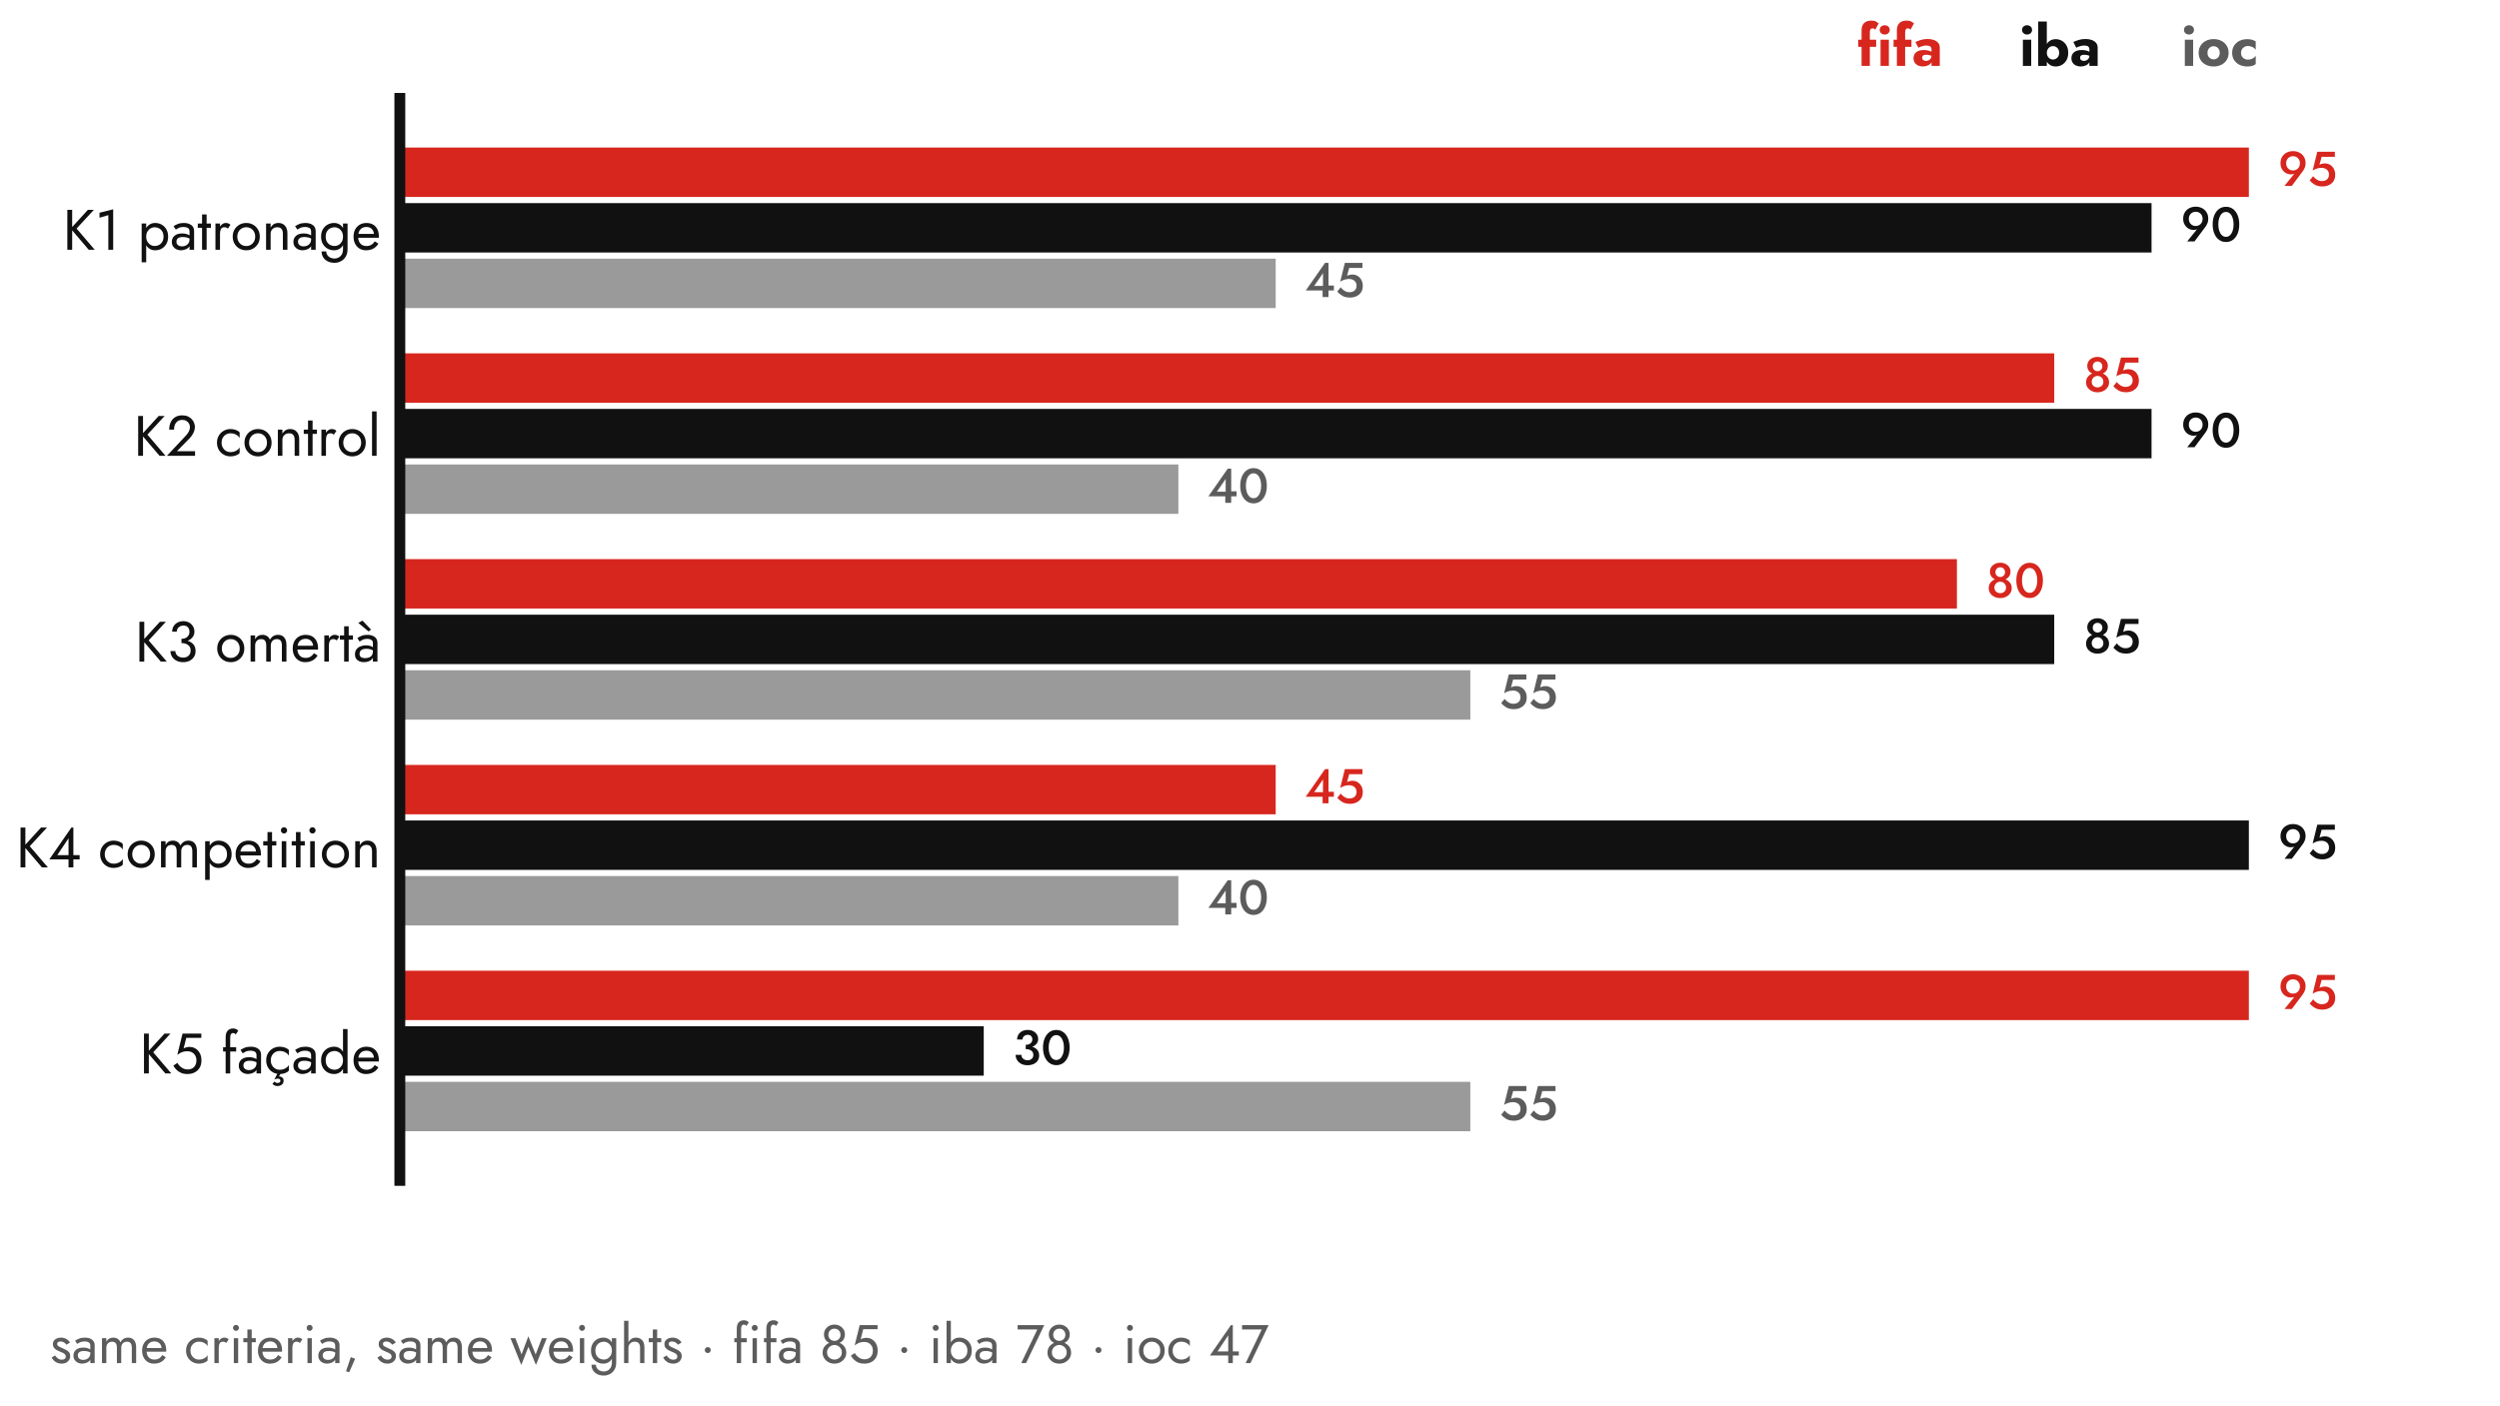
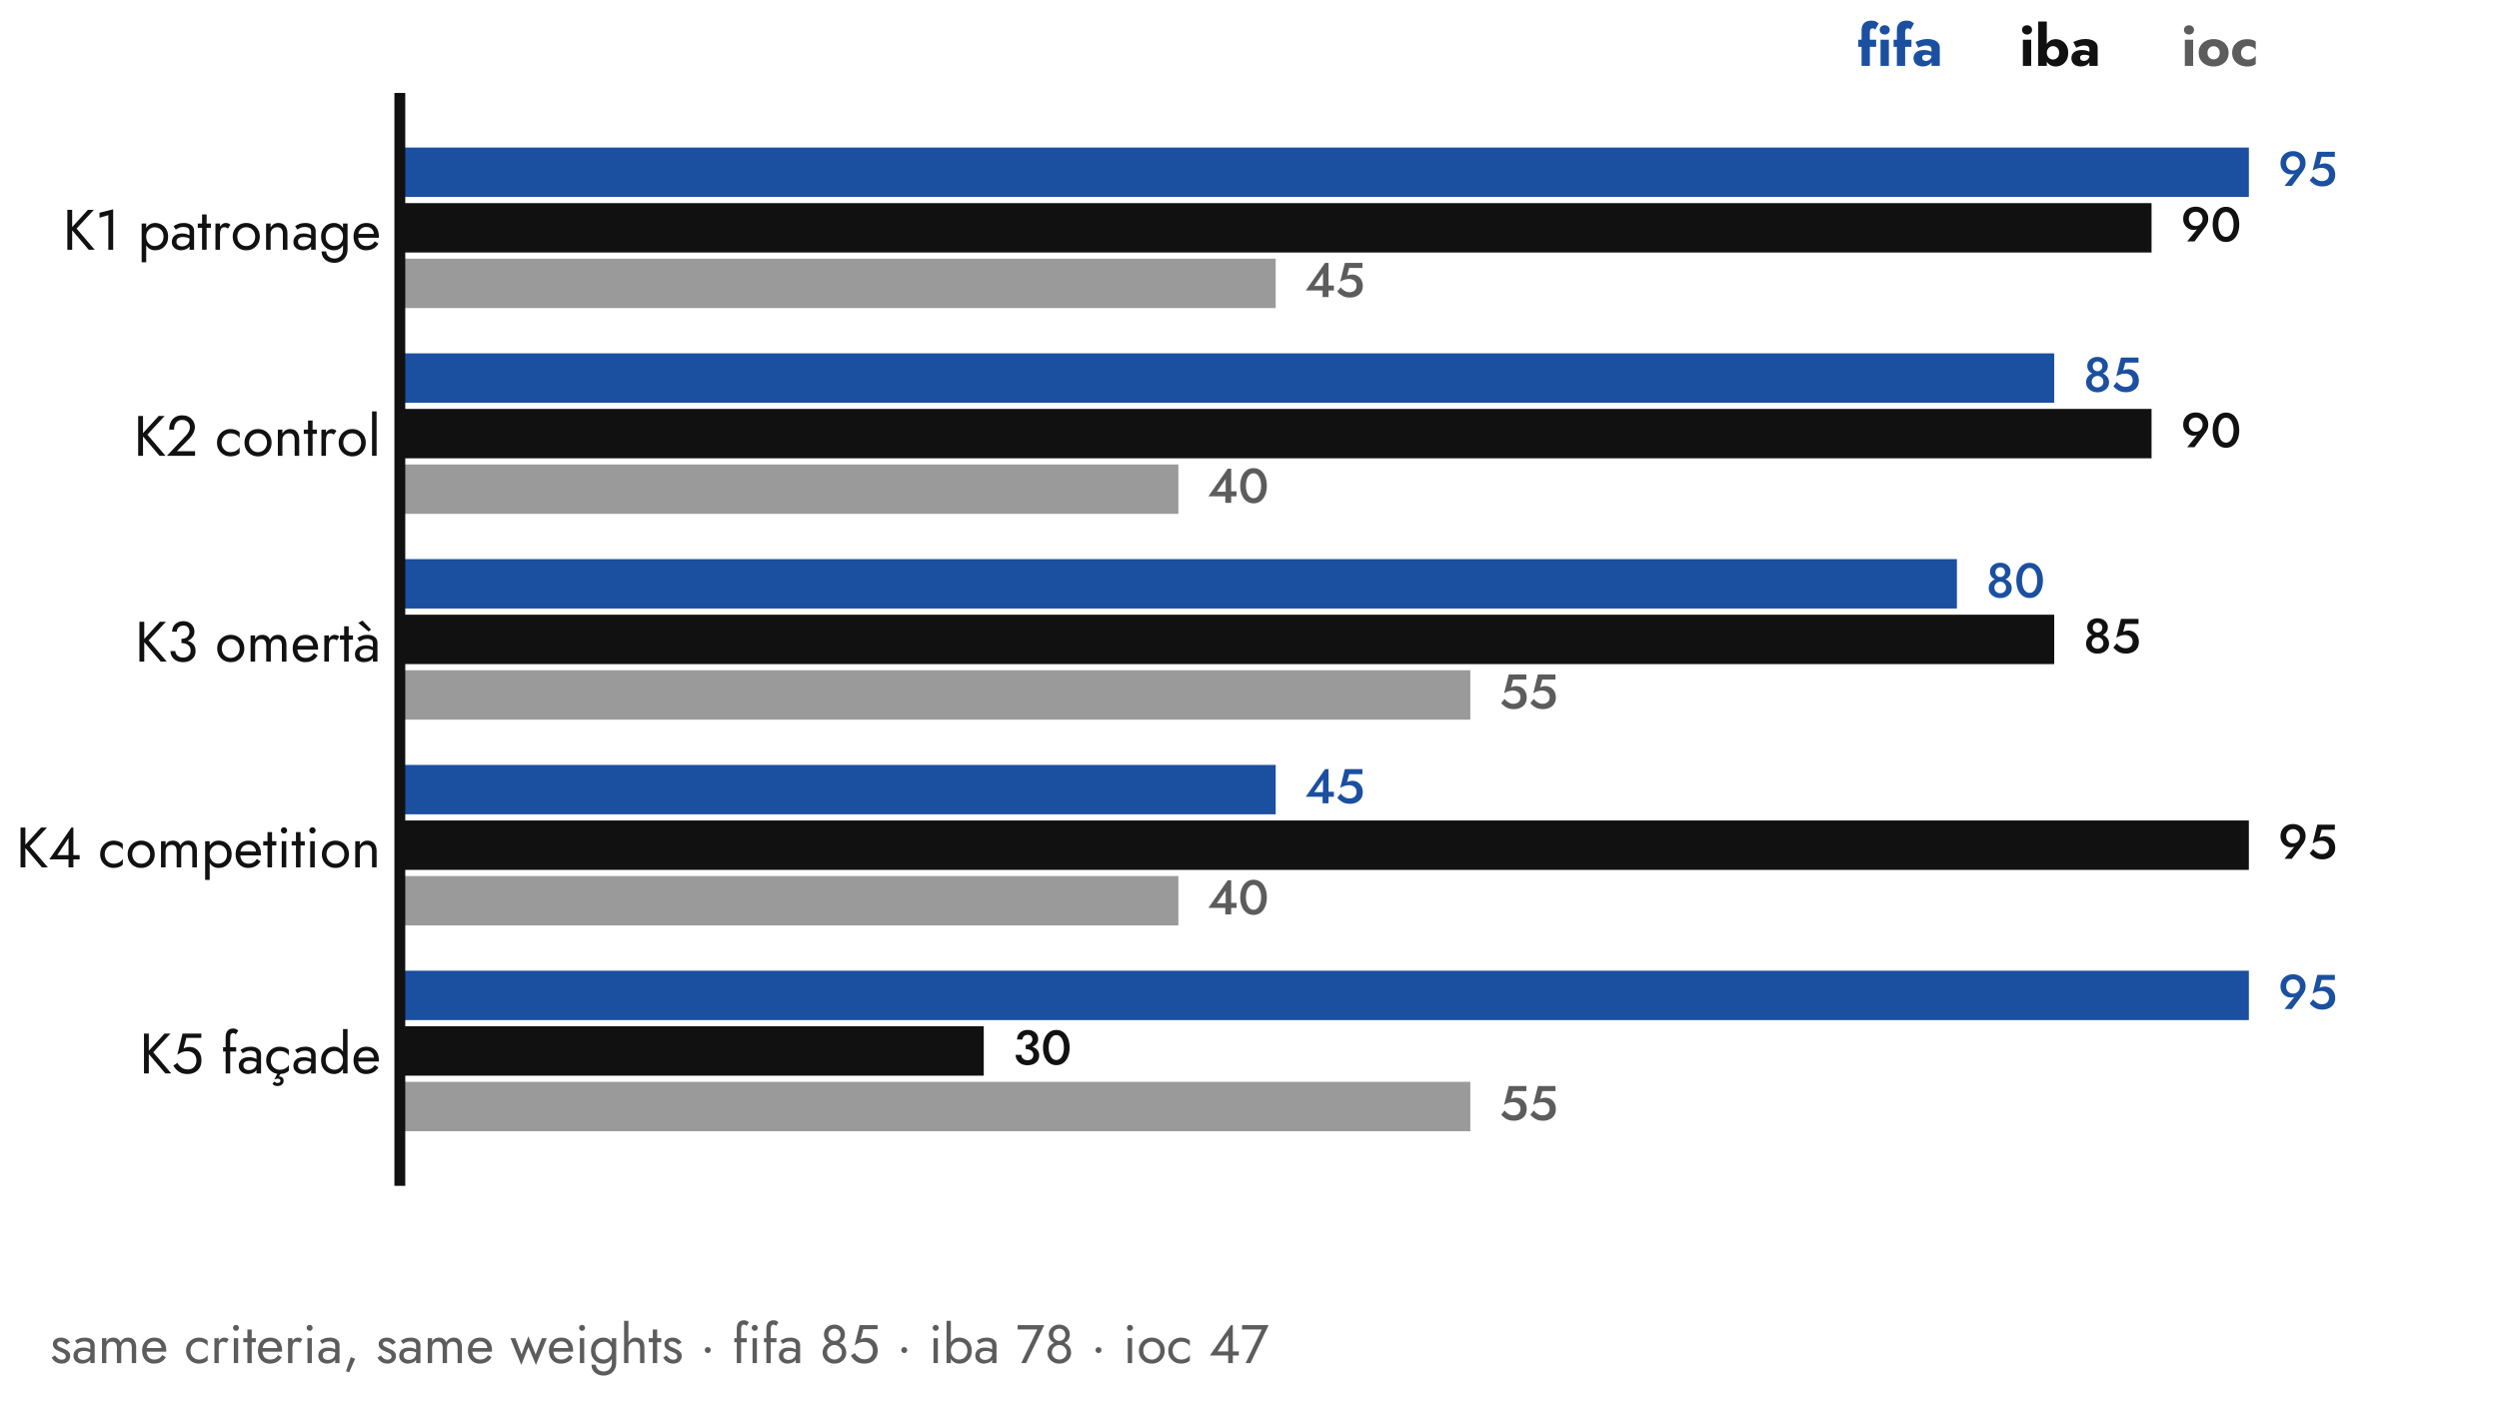
<svg xmlns="http://www.w3.org/2000/svg" xmlns:xlink="http://www.w3.org/1999/xlink" width="460.8pt" height="259.2pt" viewBox="0 0 460.8 259.2" version="1.1">
  <defs>
    <style type="text/css">*{stroke-linejoin: round; stroke-linecap: butt}</style>
  </defs>
  <g id="figure_1">
    <g id="patch_1">
      <path d="M 0 259.2  L 460.8 259.2  L 460.8 0  L 0 0  L 0 259.2  z " style="fill: none" />
    </g>
    <g id="axes_1">
      <g id="patch_2">
        <path d="M 73.728 217.728  L 446.976 217.728  L 446.976 18.144  L 73.728 18.144  L 73.728 217.728  z " style="fill: none" />
      </g>
      <g id="patch_3">
-         <path d="M 73.728 36.326  L 414.676 36.326  L 414.676 27.216  L 73.728 27.216  z " clip-path="url(#pe74c682b9d)" style="fill: #d7261e" />
+         <path d="M 73.728 36.326  L 414.676 36.326  L 414.676 27.216  L 73.728 27.216  z " clip-path="url(#pe74c682b9d)" style="fill: #1b4fa0" />
      </g>
      <g id="patch_4">
-         <path d="M 73.728 74.284  L 378.786 74.284  L 378.786 65.174  L 73.728 65.174  z " clip-path="url(#pe74c682b9d)" style="fill: #d7261e" />
+         <path d="M 73.728 74.284  L 378.786 74.284  L 378.786 65.174  L 73.728 65.174  z " clip-path="url(#pe74c682b9d)" style="fill: #1b4fa0" />
      </g>
      <g id="patch_5">
-         <path d="M 73.728 112.242  L 360.842 112.242  L 360.842 103.132  L 73.728 103.132  z " clip-path="url(#pe74c682b9d)" style="fill: #d7261e" />
+         <path d="M 73.728 112.242  L 360.842 112.242  L 360.842 103.132  L 73.728 103.132  z " clip-path="url(#pe74c682b9d)" style="fill: #1b4fa0" />
      </g>
      <g id="patch_6">
-         <path d="M 73.728 150.2  L 235.23 150.2  L 235.23 141.09  L 73.728 141.09  z " clip-path="url(#pe74c682b9d)" style="fill: #d7261e" />
+         <path d="M 73.728 150.2  L 235.23 150.2  L 235.23 141.09  L 73.728 141.09  z " clip-path="url(#pe74c682b9d)" style="fill: #1b4fa0" />
      </g>
      <g id="patch_7">
-         <path d="M 73.728 188.159  L 414.676 188.159  L 414.676 179.049  L 73.728 179.049  z " clip-path="url(#pe74c682b9d)" style="fill: #d7261e" />
+         <path d="M 73.728 188.159  L 414.676 188.159  L 414.676 179.049  L 73.728 179.049  z " clip-path="url(#pe74c682b9d)" style="fill: #1b4fa0" />
      </g>
      <g id="patch_8">
        <path d="M 73.728 46.575  L 396.731 46.575  L 396.731 37.465  L 73.728 37.465  z " clip-path="url(#pe74c682b9d)" style="fill: #111111" />
      </g>
      <g id="patch_9">
        <path d="M 73.728 84.533  L 396.731 84.533  L 396.731 75.423  L 73.728 75.423  z " clip-path="url(#pe74c682b9d)" style="fill: #111111" />
      </g>
      <g id="patch_10">
        <path d="M 73.728 122.491  L 378.786 122.491  L 378.786 113.381  L 73.728 113.381  z " clip-path="url(#pe74c682b9d)" style="fill: #111111" />
      </g>
      <g id="patch_11">
        <path d="M 73.728 160.449  L 414.676 160.449  L 414.676 151.339  L 73.728 151.339  z " clip-path="url(#pe74c682b9d)" style="fill: #111111" />
      </g>
      <g id="patch_12">
        <path d="M 73.728 198.407  L 181.396 198.407  L 181.396 189.297  L 73.728 189.297  z " clip-path="url(#pe74c682b9d)" style="fill: #111111" />
      </g>
      <g id="patch_13">
        <path d="M 73.728 56.823  L 235.23 56.823  L 235.23 47.713  L 73.728 47.713  z " clip-path="url(#pe74c682b9d)" style="fill: #9a9a9a" />
      </g>
      <g id="patch_14">
        <path d="M 73.728 94.782  L 217.285 94.782  L 217.285 85.672  L 73.728 85.672  z " clip-path="url(#pe74c682b9d)" style="fill: #9a9a9a" />
      </g>
      <g id="patch_15">
        <path d="M 73.728 132.74  L 271.119 132.74  L 271.119 123.63  L 73.728 123.63  z " clip-path="url(#pe74c682b9d)" style="fill: #9a9a9a" />
      </g>
      <g id="patch_16">
        <path d="M 73.728 170.698  L 217.285 170.698  L 217.285 161.588  L 73.728 161.588  z " clip-path="url(#pe74c682b9d)" style="fill: #9a9a9a" />
      </g>
      <g id="patch_17">
        <path d="M 73.728 208.656  L 271.119 208.656  L 271.119 199.546  L 73.728 199.546  z " clip-path="url(#pe74c682b9d)" style="fill: #9a9a9a" />
      </g>
      <g id="matplotlib.axis_1" />
      <g id="matplotlib.axis_2">
        <g id="ytick_1">
          <g id="text_1">
            <g style="fill: #111111" transform="translate(11.5773 46.06218) scale(0.105 -0.105)">
              <defs>
                <path id="Jost-Book-4b" d="M 512 4480  L 1056 4480  L 1056 2554  L 2816 4480  L 3488 4480  L 1549 2381  L 3584 0  L 2912 0  L 1056 2176  L 1056 0  L 512 0  L 512 4480  z " transform="scale(0.015625)" />
                <path id="Jost-Book-31" d="M 512 3597  L 512 4160  L 2048 4544  L 2048 0  L 1504 0  L 1504 3891  L 512 3597  z " transform="scale(0.015625)" />
                <path id="Jost-Book-20" transform="scale(0.015625)" />
                <path id="Jost-Book-70" d="M 960 -1408  L 448 -1408  L 448 2944  L 960 2944  L 960 2438  Q 1120 2714 1379 2861  Q 1638 3008 1965 3008  Q 2368 3008 2697 2822  Q 3027 2637 3225 2294  Q 3424 1952 3424 1472  Q 3424 998 3225 652  Q 3027 307 2697 121  Q 2368 -64 1965 -64  Q 1638 -64 1379 83  Q 1120 230 960 506  L 960 -1408  z M 2906 1472  Q 2906 1811 2768 2048  Q 2630 2285 2403 2406  Q 2176 2528 1901 2528  Q 1677 2528 1459 2406  Q 1242 2285 1101 2048  Q 960 1811 960 1472  Q 960 1133 1101 896  Q 1242 659 1459 537  Q 1677 416 1901 416  Q 2176 416 2403 537  Q 2630 659 2768 896  Q 2906 1133 2906 1472  z " transform="scale(0.015625)" />
                <path id="Jost-Book-61" d="M 634 2266  L 384 2643  Q 550 2765 841 2886  Q 1133 3008 1542 3008  Q 2054 3008 2374 2774  Q 2694 2541 2694 2112  L 2694 0  L 2182 0  L 2182 397  Q 2042 166 1760 51  Q 1478 -64 1210 -64  Q 941 -64 707 48  Q 474 160 333 371  Q 192 582 192 883  Q 192 1312 496 1571  Q 800 1830 1344 1830  Q 1638 1830 1846 1763  Q 2054 1696 2182 1613  L 2182 2042  Q 2182 2342 1987 2451  Q 1792 2560 1517 2560  Q 1184 2560 960 2451  Q 736 2342 634 2266  z M 710 909  Q 710 653 886 515  Q 1062 378 1344 378  Q 1696 378 1939 589  Q 2182 800 2182 1152  L 2182 1261  Q 2003 1350 1817 1388  Q 1632 1427 1427 1427  Q 1056 1427 883 1289  Q 710 1152 710 909  z " transform="scale(0.015625)" />
                <path id="Jost-Book-74" d="M 32 2944  L 512 2944  L 512 3968  L 1024 3968  L 1024 2944  L 1504 2944  L 1504 2464  L 1024 2464  L 1024 0  L 512 0  L 512 2464  L 32 2464  L 32 2944  z " transform="scale(0.015625)" />
                <path id="Jost-Book-72" d="M 1882 2381  Q 1779 2458 1696 2493  Q 1613 2528 1485 2528  Q 1197 2528 1094 2320  Q 992 2112 992 1792  L 992 0  L 480 0  L 480 2944  L 992 2944  L 992 2605  Q 1114 2790 1280 2899  Q 1446 3008 1613 3008  Q 1773 3008 1910 2966  Q 2048 2925 2163 2803  L 1882 2381  z " transform="scale(0.015625)" />
                <path id="Jost-Book-6f" d="M 224 1472  Q 224 1920 425 2265  Q 627 2611 972 2809  Q 1318 3008 1747 3008  Q 2182 3008 2524 2809  Q 2867 2611 3068 2265  Q 3270 1920 3270 1472  Q 3270 1030 3068 681  Q 2867 333 2524 134  Q 2182 -64 1747 -64  Q 1318 -64 972 134  Q 627 333 425 681  Q 224 1030 224 1472  z M 742 1472  Q 742 1165 873 928  Q 1005 691 1232 553  Q 1459 416 1747 416  Q 2035 416 2262 553  Q 2490 691 2621 928  Q 2752 1165 2752 1472  Q 2752 1779 2621 2019  Q 2490 2259 2262 2393  Q 2035 2528 1747 2528  Q 1459 2528 1232 2393  Q 1005 2259 873 2019  Q 742 1779 742 1472  z " transform="scale(0.015625)" />
                <path id="Jost-Book-6e" d="M 2368 1792  Q 2368 2528 1741 2528  Q 1408 2528 1200 2323  Q 992 2118 992 1792  L 992 0  L 480 0  L 480 2944  L 992 2944  L 992 2483  Q 1280 3008 1869 3008  Q 2336 3008 2608 2697  Q 2880 2387 2880 1856  L 2880 0  L 2368 0  L 2368 1792  z " transform="scale(0.015625)" />
                <path id="Jost-Book-67" d="M 282 -192  L 800 -192  Q 800 -403 915 -585  Q 1030 -768 1241 -880  Q 1453 -992 1741 -992  Q 1965 -992 2182 -883  Q 2400 -774 2544 -540  Q 2688 -307 2688 64  L 2688 506  Q 2528 230 2269 83  Q 2010 -64 1683 -64  Q 1286 -64 953 121  Q 621 307 422 652  Q 224 998 224 1472  Q 224 1952 422 2294  Q 621 2637 953 2822  Q 1286 3008 1683 3008  Q 2010 3008 2269 2861  Q 2528 2714 2688 2438  L 2688 2944  L 3200 2944  L 3200 64  Q 3200 -442 2989 -784  Q 2778 -1126 2445 -1299  Q 2112 -1472 1741 -1472  Q 1312 -1472 982 -1312  Q 653 -1152 467 -861  Q 282 -570 282 -192  z M 742 1472  Q 742 1133 880 896  Q 1018 659 1248 537  Q 1478 416 1747 416  Q 1971 416 2188 537  Q 2406 659 2547 896  Q 2688 1133 2688 1472  Q 2688 1811 2547 2048  Q 2406 2285 2188 2406  Q 1971 2528 1747 2528  Q 1478 2528 1248 2406  Q 1018 2285 880 2048  Q 742 1811 742 1472  z " transform="scale(0.015625)" />
                <path id="Jost-Book-65" d="M 1619 -64  Q 1210 -64 893 131  Q 576 326 400 672  Q 224 1018 224 1472  Q 224 1933 406 2278  Q 589 2624 918 2816  Q 1248 3008 1683 3008  Q 2330 3008 2701 2605  Q 3072 2202 3072 1498  Q 3072 1453 3069 1405  Q 3066 1357 3066 1344  L 749 1344  Q 781 902 1024 659  Q 1267 416 1683 416  Q 2285 416 2605 947  L 3021 685  Q 2560 -64 1619 -64  z M 1683 2560  Q 1306 2560 1069 2358  Q 832 2157 768 1779  L 2515 1779  Q 2490 2131 2262 2345  Q 2035 2560 1683 2560  z " transform="scale(0.015625)" />
              </defs>
              <use xlink:href="#Jost-Book-4b" />
              <use xlink:href="#Jost-Book-31" transform="translate(56.49999 0)" />
              <use xlink:href="#Jost-Book-20" transform="translate(101.5 0)" />
              <use xlink:href="#Jost-Book-70" transform="translate(131.5 0)" />
              <use xlink:href="#Jost-Book-61" transform="translate(188.4999 0)" />
              <use xlink:href="#Jost-Book-74" transform="translate(236.5999 0)" />
              <use xlink:href="#Jost-Book-72" transform="translate(260.5999 0)" />
              <use xlink:href="#Jost-Book-6f" transform="translate(294.8999 0)" />
              <use xlink:href="#Jost-Book-6e" transform="translate(349.4999 0)" />
              <use xlink:href="#Jost-Book-61" transform="translate(401.9999 0)" />
              <use xlink:href="#Jost-Book-67" transform="translate(450.0999 0)" />
              <use xlink:href="#Jost-Book-65" transform="translate(507.0999 0)" />
            </g>
          </g>
        </g>
        <g id="ytick_2">
          <g id="text_2">
            <g style="fill: #111111" transform="translate(24.63831 84.07284) scale(0.105 -0.105)">
              <defs>
                <path id="Jost-Book-32" d="M 128 0  L 2246 2259  Q 2470 2496 2592 2733  Q 2714 2970 2714 3238  Q 2714 3437 2611 3619  Q 2509 3802 2317 3920  Q 2125 4038 1850 4038  Q 1421 4038 1174 3747  Q 928 3456 928 2944  L 384 2944  Q 384 3424 557 3785  Q 730 4147 1059 4348  Q 1389 4550 1850 4550  Q 2221 4550 2489 4425  Q 2758 4301 2931 4105  Q 3104 3910 3187 3686  Q 3270 3462 3270 3258  Q 3270 2912 3104 2573  Q 2938 2234 2675 1965  L 1248 512  L 3290 512  L 3290 0  L 128 0  z " transform="scale(0.015625)" />
                <path id="Jost-Book-63" d="M 710 1472  Q 710 1165 841 928  Q 973 691 1200 553  Q 1427 416 1715 416  Q 2074 416 2355 576  Q 2637 736 2739 954  L 2739 314  Q 2586 134 2301 35  Q 2016 -64 1715 -64  Q 1286 -64 940 134  Q 595 333 393 681  Q 192 1030 192 1472  Q 192 1920 393 2265  Q 595 2611 940 2809  Q 1286 3008 1715 3008  Q 2016 3008 2301 2909  Q 2586 2810 2739 2630  L 2739 1990  Q 2637 2208 2355 2368  Q 2074 2528 1715 2528  Q 1427 2528 1200 2393  Q 973 2259 841 2019  Q 710 1779 710 1472  z " transform="scale(0.015625)" />
                <path id="Jost-Book-6c" d="M 480 4992  L 992 4992  L 992 0  L 480 0  L 480 4992  z " transform="scale(0.015625)" />
              </defs>
              <use xlink:href="#Jost-Book-4b" />
              <use xlink:href="#Jost-Book-32" transform="translate(56.49999 0)" />
              <use xlink:href="#Jost-Book-20" transform="translate(113.4 0)" />
              <use xlink:href="#Jost-Book-63" transform="translate(143.4 0)" />
              <use xlink:href="#Jost-Book-6f" transform="translate(191.2 0)" />
              <use xlink:href="#Jost-Book-6e" transform="translate(245.7999 0)" />
              <use xlink:href="#Jost-Book-74" transform="translate(298.2999 0)" />
              <use xlink:href="#Jost-Book-72" transform="translate(322.2999 0)" />
              <use xlink:href="#Jost-Book-6f" transform="translate(356.5999 0)" />
              <use xlink:href="#Jost-Book-6c" transform="translate(411.1999 0)" />
            </g>
          </g>
        </g>
        <g id="ytick_3">
          <g id="text_3">
            <g style="fill: #111111" transform="translate(24.86964 122.031) scale(0.105 -0.105)">
              <defs>
                <path id="Jost-Book-33" d="M 1811 -64  Q 1382 -64 1059 102  Q 736 269 560 553  Q 384 838 384 1184  L 934 1184  Q 934 870 1180 659  Q 1427 448 1811 448  Q 2195 448 2422 665  Q 2650 883 2650 1248  Q 2650 1664 2352 1872  Q 2054 2080 1619 2080  L 1619 2560  Q 2054 2560 2288 2790  Q 2522 3021 2522 3334  Q 2522 3654 2352 3852  Q 2182 4051 1843 4051  Q 1530 4051 1312 3856  Q 1094 3661 1094 3366  L 576 3366  Q 576 3718 739 3980  Q 902 4243 1187 4393  Q 1472 4544 1837 4544  Q 2221 4544 2499 4377  Q 2778 4211 2928 3942  Q 3078 3674 3078 3354  Q 3078 3021 2873 2752  Q 2669 2483 2317 2336  Q 2714 2221 2960 1939  Q 3206 1658 3206 1184  Q 3206 806 3024 524  Q 2842 243 2528 89  Q 2214 -64 1811 -64  z " transform="scale(0.015625)" />
                <path id="Jost-Book-6d" d="M 4512 1856  L 4512 0  L 4000 0  L 4000 1792  Q 4000 2170 3862 2349  Q 3725 2528 3437 2528  Q 3123 2528 2937 2333  Q 2752 2138 2752 1792  L 2752 0  L 2240 0  L 2240 1792  Q 2240 2170 2102 2349  Q 1965 2528 1677 2528  Q 1363 2528 1177 2333  Q 992 2138 992 1792  L 992 0  L 480 0  L 480 2944  L 992 2944  L 992 2515  Q 1254 3008 1805 3008  Q 2112 3008 2333 2864  Q 2554 2720 2656 2458  Q 2963 3008 3565 3008  Q 4019 3008 4265 2707  Q 4512 2406 4512 1856  z " transform="scale(0.015625)" />
                <path id="Jost-Book-e0" d="M 563 4352  L 1043 4608  L 2003 3584  L 1715 3392  L 563 4352  z M 710 2253  L 461 2643  Q 627 2765 908 2886  Q 1190 3008 1587 3008  Q 2093 3008 2406 2774  Q 2720 2541 2720 2112  L 2720 0  L 2208 0  L 2208 422  Q 2074 186 1805 61  Q 1536 -64 1203 -64  Q 749 -64 470 166  Q 192 397 192 800  Q 192 1146 358 1373  Q 525 1600 809 1715  Q 1094 1830 1446 1830  Q 1702 1830 1894 1766  Q 2086 1702 2208 1619  L 2208 2112  Q 2208 2336 2019 2448  Q 1830 2560 1587 2560  Q 1274 2560 1046 2445  Q 819 2330 710 2253  z M 710 864  Q 710 390 1331 390  Q 1715 390 1961 566  Q 2208 742 2208 1152  L 2208 1267  Q 1882 1440 1472 1440  Q 1082 1440 896 1286  Q 710 1133 710 864  z " transform="scale(0.015625)" />
              </defs>
              <use xlink:href="#Jost-Book-4b" />
              <use xlink:href="#Jost-Book-33" transform="translate(56.49999 0)" />
              <use xlink:href="#Jost-Book-20" transform="translate(111.1 0)" />
              <use xlink:href="#Jost-Book-6f" transform="translate(141.1 0)" />
              <use xlink:href="#Jost-Book-6d" transform="translate(195.7 0)" />
              <use xlink:href="#Jost-Book-65" transform="translate(273.6999 0)" />
              <use xlink:href="#Jost-Book-72" transform="translate(325.1999 0)" />
              <use xlink:href="#Jost-Book-74" transform="translate(359.4999 0)" />
              <use xlink:href="#Jost-Book-e0" transform="translate(383.4999 0)" />
            </g>
          </g>
        </g>
        <g id="ytick_4">
          <g id="text_4">
            <g style="fill: #111111" transform="translate(2.945969 159.9892) scale(0.105 -0.105)">
              <defs>
                <path id="Jost-Book-34" d="M 128 896  L 2611 4480  L 2835 4480  L 2835 1376  L 3539 1376  L 3539 896  L 2835 896  L 2835 0  L 2291 0  L 2291 896  L 128 896  z M 1024 1376  L 2291 1376  L 2291 3270  L 1024 1376  z " transform="scale(0.015625)" />
                <path id="Jost-Book-69" d="M 480 4160  Q 480 4307 585 4409  Q 691 4512 832 4512  Q 979 4512 1081 4409  Q 1184 4307 1184 4160  Q 1184 4019 1081 3913  Q 979 3808 832 3808  Q 691 3808 585 3913  Q 480 4019 480 4160  z M 576 2944  L 1088 2944  L 1088 0  L 576 0  L 576 2944  z " transform="scale(0.015625)" />
              </defs>
              <use xlink:href="#Jost-Book-4b" />
              <use xlink:href="#Jost-Book-34" transform="translate(56.49999 0)" />
              <use xlink:href="#Jost-Book-20" transform="translate(114.8 0)" />
              <use xlink:href="#Jost-Book-63" transform="translate(144.8 0)" />
              <use xlink:href="#Jost-Book-6f" transform="translate(192.5999 0)" />
              <use xlink:href="#Jost-Book-6d" transform="translate(247.1999 0)" />
              <use xlink:href="#Jost-Book-70" transform="translate(325.1999 0)" />
              <use xlink:href="#Jost-Book-65" transform="translate(382.1999 0)" />
              <use xlink:href="#Jost-Book-74" transform="translate(433.6999 0)" />
              <use xlink:href="#Jost-Book-69" transform="translate(457.6999 0)" />
              <use xlink:href="#Jost-Book-74" transform="translate(483.6999 0)" />
              <use xlink:href="#Jost-Book-69" transform="translate(507.6998 0)" />
              <use xlink:href="#Jost-Book-6f" transform="translate(533.6998 0)" />
              <use xlink:href="#Jost-Book-6e" transform="translate(588.2998 0)" />
            </g>
          </g>
        </g>
        <g id="ytick_5">
          <g id="text_5">
            <g style="fill: #111111" transform="translate(25.70964 197.9998) scale(0.105 -0.105)">
              <defs>
                <path id="Jost-Book-35" d="M 3354 1472  Q 3354 966 3142 624  Q 2931 282 2576 109  Q 2221 -64 1786 -64  Q 1376 -64 1072 64  Q 768 192 553 406  Q 339 621 192 877  L 653 1190  Q 755 998 924 828  Q 1094 659 1318 553  Q 1542 448 1786 448  Q 2266 448 2528 729  Q 2790 1011 2790 1472  Q 2790 1779 2659 2009  Q 2528 2240 2301 2368  Q 2074 2496 1786 2496  Q 1574 2496 1398 2461  Q 1222 2426 1046 2339  Q 870 2253 640 2093  L 1229 4480  L 3341 4480  L 3341 4000  L 1651 4000  L 1350 2816  Q 1670 2982 2016 2982  Q 2400 2982 2704 2790  Q 3008 2598 3181 2259  Q 3354 1920 3354 1472  z " transform="scale(0.015625)" />
                <path id="Jost-Book-66" d="M 256 2944  L 544 2944  L 544 4032  Q 544 4557 768 4806  Q 992 5056 1395 5056  Q 1600 5056 1744 4976  Q 1888 4896 1958 4800  L 1677 4378  Q 1613 4486 1526 4515  Q 1440 4544 1363 4544  Q 1222 4544 1139 4416  Q 1056 4288 1056 3968  L 1056 2944  L 1728 2944  L 1728 2464  L 1056 2464  L 1056 0  L 544 0  L 544 2464  L 256 2464  L 256 2944  z " transform="scale(0.015625)" />
                <path id="Jost-Book-e7" d="M 710 1472  Q 710 1165 841 928  Q 973 691 1200 553  Q 1427 416 1715 416  Q 2074 416 2355 576  Q 2637 736 2739 954  L 2739 314  Q 2592 141 2333 45  Q 2074 -51 1786 -64  L 1632 -339  L 1690 -339  Q 1850 -339 2000 -457  Q 2150 -576 2150 -813  Q 2150 -1107 1942 -1260  Q 1734 -1414 1472 -1414  Q 1293 -1414 1161 -1360  Q 1030 -1306 896 -1171  L 1114 -915  Q 1203 -992 1276 -1030  Q 1350 -1069 1472 -1069  Q 1638 -1069 1715 -998  Q 1792 -928 1792 -813  Q 1792 -582 1472 -582  Q 1427 -582 1315 -604  Q 1203 -627 1101 -698  L 1440 -38  Q 1075 19 793 227  Q 512 435 352 755  Q 192 1075 192 1472  Q 192 1920 393 2265  Q 595 2611 940 2809  Q 1286 3008 1715 3008  Q 2016 3008 2301 2909  Q 2586 2810 2739 2630  L 2739 1990  Q 2637 2208 2355 2368  Q 2074 2528 1715 2528  Q 1427 2528 1200 2393  Q 973 2259 841 2019  Q 710 1779 710 1472  z " transform="scale(0.015625)" />
                <path id="Jost-Book-64" d="M 224 1472  Q 224 1952 422 2294  Q 621 2637 953 2822  Q 1286 3008 1683 3008  Q 2010 3008 2269 2861  Q 2528 2714 2688 2438  L 2688 4992  L 3200 4992  L 3200 0  L 2688 0  L 2688 506  Q 2528 230 2269 83  Q 2010 -64 1683 -64  Q 1286 -64 953 121  Q 621 307 422 652  Q 224 998 224 1472  z M 742 1472  Q 742 1133 880 896  Q 1018 659 1248 537  Q 1478 416 1747 416  Q 1971 416 2188 537  Q 2406 659 2547 896  Q 2688 1133 2688 1472  Q 2688 1811 2547 2048  Q 2406 2285 2188 2406  Q 1971 2528 1747 2528  Q 1478 2528 1248 2406  Q 1018 2285 880 2048  Q 742 1811 742 1472  z " transform="scale(0.015625)" />
              </defs>
              <use xlink:href="#Jost-Book-4b" />
              <use xlink:href="#Jost-Book-35" transform="translate(56.49999 0)" />
              <use xlink:href="#Jost-Book-20" transform="translate(112.9 0)" />
              <use xlink:href="#Jost-Book-66" transform="translate(142.9 0)" />
              <use xlink:href="#Jost-Book-61" transform="translate(171.5 0)" />
              <use xlink:href="#Jost-Book-e7" transform="translate(219.5999 0)" />
              <use xlink:href="#Jost-Book-61" transform="translate(267.3999 0)" />
              <use xlink:href="#Jost-Book-64" transform="translate(315.4999 0)" />
              <use xlink:href="#Jost-Book-65" transform="translate(372.4999 0)" />
            </g>
          </g>
        </g>
      </g>
      <g id="patch_18">
        <path d="M 73.728 217.728  L 73.728 18.144  " style="fill: none; stroke: #111111; stroke-width: 2; stroke-linejoin: miter; stroke-linecap: square" />
      </g>
      <g id="text_6">
-         <g style="fill: #d7261e" transform="translate(420.0591 34.29098) scale(0.09 -0.09)">
+         <g style="fill: #1b4fa0" transform="translate(420.0591 34.29098) scale(0.09 -0.09)">
          <defs>
            <path id="Jost-Medium-39" d="M 1805 6  L 845 6  L 2131 1594  Q 2029 1549 1917 1533  Q 1805 1517 1670 1517  Q 1318 1517 1008 1699  Q 698 1882 509 2211  Q 320 2541 320 2970  Q 320 3462 537 3820  Q 755 4179 1129 4371  Q 1504 4563 1965 4563  Q 2426 4563 2797 4371  Q 3168 4179 3389 3820  Q 3610 3462 3610 2970  Q 3610 2656 3501 2390  Q 3392 2125 3232 1914  L 1805 6  z M 2867 2970  Q 2867 3379 2608 3638  Q 2349 3898 1965 3898  Q 1574 3898 1318 3638  Q 1062 3379 1062 2970  Q 1062 2554 1318 2291  Q 1574 2029 1965 2029  Q 2349 2029 2608 2291  Q 2867 2554 2867 2970  z " transform="scale(0.015625)" />
            <path id="Jost-Medium-35" d="M 3565 1459  Q 3565 941 3328 601  Q 3091 262 2710 96  Q 2330 -70 1901 -70  Q 1280 -70 880 166  Q 480 403 224 723  L 672 1274  Q 864 1005 1171 819  Q 1478 634 1805 634  Q 2253 634 2502 864  Q 2752 1094 2752 1504  Q 2752 1773 2621 1968  Q 2490 2163 2275 2265  Q 2061 2368 1805 2368  Q 1504 2368 1229 2297  Q 954 2227 608 2016  L 1216 4480  L 3520 4480  L 3520 3814  L 1786 3814  L 1504 2784  Q 1670 2867 1849 2908  Q 2029 2950 2214 2950  Q 2586 2950 2893 2764  Q 3200 2579 3382 2243  Q 3565 1907 3565 1459  z " transform="scale(0.015625)" />
          </defs>
          <use xlink:href="#Jost-Medium-39" />
          <use xlink:href="#Jost-Medium-35" transform="translate(61.39999 0)" />
        </g>
      </g>
      <g id="text_7">
-         <g style="fill: #d7261e" transform="translate(384.1698 72.24914) scale(0.09 -0.09)">
+         <g style="fill: #1b4fa0" transform="translate(384.1698 72.24914) scale(0.09 -0.09)">
          <defs>
            <path id="Jost-Medium-38" d="M 346 1216  Q 346 1664 579 1952  Q 813 2240 1158 2381  Q 864 2515 685 2771  Q 506 3027 506 3398  Q 506 3738 685 4000  Q 864 4262 1171 4412  Q 1478 4563 1850 4563  Q 2227 4563 2531 4412  Q 2835 4262 3017 4000  Q 3200 3738 3200 3398  Q 3200 3027 3017 2771  Q 2835 2515 2541 2381  Q 2886 2240 3123 1952  Q 3360 1664 3360 1216  Q 3360 845 3155 550  Q 2950 256 2608 89  Q 2266 -77 1850 -77  Q 1434 -77 1091 89  Q 749 256 547 550  Q 346 845 346 1216  z M 1222 3322  Q 1222 3040 1408 2864  Q 1594 2688 1850 2688  Q 2112 2688 2297 2864  Q 2483 3040 2483 3322  Q 2483 3597 2304 3779  Q 2125 3962 1850 3962  Q 1574 3962 1398 3779  Q 1222 3597 1222 3322  z M 1088 1318  Q 1088 954 1318 758  Q 1549 563 1850 563  Q 2150 563 2384 758  Q 2618 954 2618 1318  Q 2618 1530 2509 1702  Q 2400 1875 2227 1974  Q 2054 2074 1850 2074  Q 1651 2074 1475 1974  Q 1299 1875 1193 1702  Q 1088 1530 1088 1318  z " transform="scale(0.015625)" />
          </defs>
          <use xlink:href="#Jost-Medium-38" />
          <use xlink:href="#Jost-Medium-35" transform="translate(57.89999 0)" />
        </g>
      </g>
      <g id="text_8">
-         <g style="fill: #d7261e" transform="translate(366.2252 110.2073) scale(0.09 -0.09)">
+         <g style="fill: #1b4fa0" transform="translate(366.2252 110.2073) scale(0.09 -0.09)">
          <defs>
            <path id="Jost-Medium-30" d="M 256 2240  Q 256 2931 477 3452  Q 698 3974 1091 4262  Q 1485 4550 2003 4550  Q 2528 4550 2918 4262  Q 3309 3974 3526 3452  Q 3744 2931 3744 2240  Q 3744 1549 3526 1027  Q 3309 506 2918 218  Q 2528 -70 2003 -70  Q 1485 -70 1091 218  Q 698 506 477 1027  Q 256 1549 256 2240  z M 998 2240  Q 998 1760 1123 1392  Q 1248 1024 1472 816  Q 1696 608 2003 608  Q 2304 608 2528 816  Q 2752 1024 2877 1392  Q 3002 1760 3002 2240  Q 3002 2720 2877 3088  Q 2752 3456 2528 3664  Q 2304 3872 2003 3872  Q 1696 3872 1472 3664  Q 1248 3456 1123 3088  Q 998 2720 998 2240  z " transform="scale(0.015625)" />
          </defs>
          <use xlink:href="#Jost-Medium-38" />
          <use xlink:href="#Jost-Medium-30" transform="translate(57.89999 0)" />
        </g>
      </g>
      <g id="text_9">
-         <g style="fill: #d7261e" transform="translate(240.6129 148.1655) scale(0.09 -0.09)">
+         <g style="fill: #1b4fa0" transform="translate(240.6129 148.1655) scale(0.09 -0.09)">
          <defs>
            <path id="Jost-Medium-34" d="M 115 858  L 2643 4480  L 3098 4480  L 3098 1510  L 3802 1510  L 3802 858  L 3098 858  L 3098 0  L 2323 0  L 2323 858  L 115 858  z M 1222 1459  L 2374 1459  L 2374 3130  L 1222 1459  z " transform="scale(0.015625)" />
          </defs>
          <use xlink:href="#Jost-Medium-34" />
          <use xlink:href="#Jost-Medium-35" transform="translate(62.89999 0)" />
        </g>
      </g>
      <g id="text_10">
-         <g style="fill: #d7261e" transform="translate(420.0591 186.1236) scale(0.09 -0.09)">
+         <g style="fill: #1b4fa0" transform="translate(420.0591 186.1236) scale(0.09 -0.09)">
          <use xlink:href="#Jost-Medium-39" />
          <use xlink:href="#Jost-Medium-35" transform="translate(61.39999 0)" />
        </g>
      </g>
      <g id="text_11">
        <g style="fill: #111111" transform="translate(402.1145 44.53968) scale(0.09 -0.09)">
          <use xlink:href="#Jost-Medium-39" />
          <use xlink:href="#Jost-Medium-30" transform="translate(61.39999 0)" />
        </g>
      </g>
      <g id="text_12">
        <g style="fill: #111111" transform="translate(402.1145 82.49784) scale(0.09 -0.09)">
          <use xlink:href="#Jost-Medium-39" />
          <use xlink:href="#Jost-Medium-30" transform="translate(61.39999 0)" />
        </g>
      </g>
      <g id="text_13">
        <g style="fill: #111111" transform="translate(384.1698 120.456) scale(0.09 -0.09)">
          <use xlink:href="#Jost-Medium-38" />
          <use xlink:href="#Jost-Medium-35" transform="translate(57.89999 0)" />
        </g>
      </g>
      <g id="text_14">
        <g style="fill: #111111" transform="translate(420.0591 158.4142) scale(0.09 -0.09)">
          <use xlink:href="#Jost-Medium-39" />
          <use xlink:href="#Jost-Medium-35" transform="translate(61.39999 0)" />
        </g>
      </g>
      <g id="text_15">
        <g style="fill: #111111" transform="translate(186.7791 196.3723) scale(0.09 -0.09)">
          <defs>
            <path id="Jost-Medium-33" d="M 1901 -77  Q 1421 -77 1075 108  Q 730 294 541 601  Q 352 909 352 1280  L 1114 1280  Q 1114 960 1344 768  Q 1574 576 1914 576  Q 2259 576 2467 761  Q 2675 947 2675 1280  Q 2675 1638 2403 1836  Q 2131 2035 1677 2035  L 1677 2598  Q 2086 2598 2316 2806  Q 2547 3014 2547 3302  Q 2547 3571 2393 3740  Q 2240 3910 1939 3910  Q 1651 3910 1452 3734  Q 1254 3558 1254 3290  L 544 3290  Q 544 3654 720 3939  Q 896 4224 1209 4387  Q 1523 4550 1933 4550  Q 2368 4550 2675 4384  Q 2982 4218 3145 3942  Q 3309 3667 3309 3341  Q 3309 3002 3101 2746  Q 2893 2490 2541 2342  Q 2944 2214 3190 1936  Q 3437 1658 3437 1203  Q 3437 813 3245 525  Q 3053 237 2707 80  Q 2362 -77 1901 -77  z " transform="scale(0.015625)" />
          </defs>
          <use xlink:href="#Jost-Medium-33" />
          <use xlink:href="#Jost-Medium-30" transform="translate(57.59999 0)" />
        </g>
      </g>
      <g id="text_16">
        <g style="fill: #5c5c5c" transform="translate(240.6129 54.78838) scale(0.09 -0.09)">
          <use xlink:href="#Jost-Medium-34" />
          <use xlink:href="#Jost-Medium-35" transform="translate(62.89999 0)" />
        </g>
      </g>
      <g id="text_17">
        <g style="fill: #5c5c5c" transform="translate(222.6683 92.74654) scale(0.09 -0.09)">
          <use xlink:href="#Jost-Medium-34" />
          <use xlink:href="#Jost-Medium-30" transform="translate(62.89999 0)" />
        </g>
      </g>
      <g id="text_18">
        <g style="fill: #5c5c5c" transform="translate(276.5022 130.7047) scale(0.09 -0.09)">
          <use xlink:href="#Jost-Medium-35" />
          <use xlink:href="#Jost-Medium-35" transform="translate(59.7 0)" />
        </g>
      </g>
      <g id="text_19">
        <g style="fill: #5c5c5c" transform="translate(222.6683 168.6629) scale(0.09 -0.09)">
          <use xlink:href="#Jost-Medium-34" />
          <use xlink:href="#Jost-Medium-30" transform="translate(62.89999 0)" />
        </g>
      </g>
      <g id="text_20">
        <g style="fill: #5c5c5c" transform="translate(276.5022 206.621) scale(0.09 -0.09)">
          <use xlink:href="#Jost-Medium-35" />
          <use xlink:href="#Jost-Medium-35" transform="translate(59.7 0)" />
        </g>
      </g>
      <g id="text_21">
-         <g style="fill: #d7261e" transform="translate(342.4666 12.15648) scale(0.105 -0.105)">
+         <g style="fill: #1b4fa0" transform="translate(342.4666 12.15648) scale(0.105 -0.105)">
          <defs>
            <path id="Jost-Bold-66" d="M 115 2944  L 486 2944  L 486 4032  Q 486 4525 764 4809  Q 1043 5094 1594 5094  Q 1920 5094 2112 4982  Q 2304 4870 2406 4774  L 2016 4064  Q 1901 4224 1722 4224  Q 1574 4224 1494 4121  Q 1414 4019 1414 3789  L 1414 2944  L 2125 2944  L 2125 2144  L 1414 2144  L 1414 0  L 486 0  L 486 2144  L 115 2144  L 115 2944  z " transform="scale(0.015625)" />
            <path id="Jost-Bold-69" d="M 320 4051  Q 320 4282 486 4426  Q 653 4570 883 4570  Q 1120 4570 1283 4426  Q 1446 4282 1446 4051  Q 1446 3821 1283 3673  Q 1120 3526 883 3526  Q 653 3526 486 3673  Q 320 3821 320 4051  z M 416 2944  L 1350 2944  L 1350 0  L 416 0  L 416 2944  z " transform="scale(0.015625)" />
            <path id="Jost-Bold-61" d="M 698 2042  L 371 2688  Q 621 2810 973 2918  Q 1325 3027 1741 3027  Q 2131 3027 2438 2915  Q 2746 2803 2925 2588  Q 3104 2374 3104 2074  L 3104 0  L 2176 0  L 2176 410  Q 2042 179 1776 57  Q 1510 -64 1203 -64  Q 915 -64 678 41  Q 442 147 298 355  Q 154 563 154 870  Q 154 1293 454 1539  Q 755 1786 1306 1786  Q 1581 1786 1801 1731  Q 2022 1677 2176 1594  L 2176 1856  Q 2176 2291 1619 2291  Q 1421 2291 1232 2246  Q 1043 2202 899 2141  Q 755 2080 698 2042  z M 1126 922  Q 1126 749 1248 656  Q 1370 563 1549 563  Q 1786 563 1971 707  Q 2157 851 2176 1139  Q 1914 1254 1606 1254  Q 1350 1254 1238 1168  Q 1126 1082 1126 922  z " transform="scale(0.015625)" />
          </defs>
          <use xlink:href="#Jost-Bold-66" />
          <use xlink:href="#Jost-Bold-69" transform="translate(34.39999 0)" />
          <use xlink:href="#Jost-Bold-66" transform="translate(61.99999 0)" />
          <use xlink:href="#Jost-Bold-61" transform="translate(96.39998 0)" />
        </g>
      </g>
      <g id="text_22">
        <g style="fill: #111111" transform="translate(372.3264 12.15648) scale(0.105 -0.105)">
          <defs>
            <path id="Jost-Bold-62" d="M 3744 1472  Q 3744 973 3542 630  Q 3341 288 3021 112  Q 2701 -64 2342 -64  Q 1696 -64 1338 467  L 1338 0  L 371 0  L 371 4992  L 1338 4992  L 1338 2477  Q 1696 3008 2342 3008  Q 2701 3008 3021 2832  Q 3341 2656 3542 2313  Q 3744 1971 3744 1472  z M 2726 1472  Q 2726 1818 2518 2022  Q 2310 2227 2022 2227  Q 1856 2227 1699 2137  Q 1542 2048 1440 1878  Q 1338 1709 1338 1472  Q 1338 1235 1440 1065  Q 1542 896 1699 806  Q 1856 717 2022 717  Q 2310 717 2518 921  Q 2726 1126 2726 1472  z " transform="scale(0.015625)" />
          </defs>
          <use xlink:href="#Jost-Bold-69" />
          <use xlink:href="#Jost-Bold-62" transform="translate(27.59999 0)" />
          <use xlink:href="#Jost-Bold-61" transform="translate(89.29999 0)" />
        </g>
      </g>
      <g id="text_23">
        <g style="fill: #5c5c5c" transform="translate(402.1862 12.15648) scale(0.105 -0.105)">
          <defs>
            <path id="Jost-Bold-6f" d="M 205 1472  Q 205 1939 425 2284  Q 646 2630 1024 2822  Q 1402 3014 1888 3014  Q 2368 3014 2749 2822  Q 3130 2630 3350 2284  Q 3571 1939 3571 1472  Q 3571 1005 3350 659  Q 3130 314 2749 125  Q 2368 -64 1888 -64  Q 1402 -64 1024 125  Q 646 314 425 659  Q 205 1005 205 1472  z M 1197 1472  Q 1197 1133 1401 934  Q 1606 736 1888 736  Q 2170 736 2371 934  Q 2573 1133 2573 1472  Q 2573 1811 2371 2012  Q 2170 2214 1888 2214  Q 1606 2214 1401 2012  Q 1197 1811 1197 1472  z " transform="scale(0.015625)" />
            <path id="Jost-Bold-63" d="M 1190 1472  Q 1190 1114 1417 909  Q 1645 704 1971 704  Q 2240 704 2473 819  Q 2707 934 2842 1146  L 2842 205  Q 2688 77 2457 6  Q 2227 -64 1894 -64  Q 1402 -64 1018 125  Q 634 314 413 659  Q 192 1005 192 1472  Q 192 1939 413 2284  Q 634 2630 1018 2819  Q 1402 3008 1894 3008  Q 2227 3008 2457 2934  Q 2688 2861 2842 2752  L 2842 1805  Q 2707 2016 2457 2128  Q 2208 2240 1971 2240  Q 1645 2240 1417 2019  Q 1190 1798 1190 1472  z " transform="scale(0.015625)" />
          </defs>
          <use xlink:href="#Jost-Bold-69" />
          <use xlink:href="#Jost-Bold-6f" transform="translate(27.59999 0)" />
          <use xlink:href="#Jost-Bold-63" transform="translate(86.59998 0)" />
        </g>
      </g>
    </g>
    <g id="text_24">
      <g style="fill: #5c5c5c" transform="translate(9.216 251.424) scale(0.1 -0.1)">
        <defs>
          <path id="Jost-Book-73" d="M 602 902  Q 736 698 931 550  Q 1126 403 1402 403  Q 1619 403 1744 502  Q 1869 602 1869 774  Q 1869 928 1769 1033  Q 1670 1139 1516 1212  Q 1363 1286 1190 1350  Q 998 1427 803 1532  Q 608 1638 477 1808  Q 346 1978 346 2234  Q 346 2496 483 2669  Q 621 2842 841 2925  Q 1062 3008 1299 3008  Q 1651 3008 1939 2841  Q 2227 2675 2362 2432  L 1952 2170  Q 1830 2336 1648 2445  Q 1466 2554 1235 2554  Q 1075 2554 960 2483  Q 845 2413 845 2266  Q 845 2086 1033 1974  Q 1222 1862 1459 1766  Q 1715 1664 1926 1545  Q 2138 1427 2262 1260  Q 2387 1094 2387 832  Q 2387 448 2108 192  Q 1830 -64 1376 -64  Q 1082 -64 845 41  Q 608 147 445 313  Q 282 480 198 653  L 602 902  z " transform="scale(0.015625)" />
          <path id="Jost-Book-2c" d="M 947 704  L 1459 512  L 755 -1088  L 384 -954  L 947 704  z " transform="scale(0.015625)" />
          <path id="Jost-Book-77" d="M 32 2944  L 608 2944  L 1344 1030  L 2144 3168  L 3002 1018  L 3744 2944  L 4320 2944  L 3040 -224  L 2150 1920  L 1312 -224  L 32 2944  z " transform="scale(0.015625)" />
          <path id="Jost-Book-68" d="M 2368 1792  Q 2368 2528 1741 2528  Q 1408 2528 1200 2320  Q 992 2112 992 1792  L 992 0  L 480 0  L 480 4992  L 992 4992  L 992 2477  Q 1126 2720 1353 2864  Q 1581 3008 1869 3008  Q 2323 3008 2601 2717  Q 2880 2426 2880 1856  L 2880 0  L 2368 0  L 2368 1792  z " transform="scale(0.015625)" />
          <path id="Jost-Book-b7" d="M 608 1536  Q 608 1683 713 1785  Q 819 1888 960 1888  Q 1107 1888 1209 1785  Q 1312 1683 1312 1536  Q 1312 1395 1209 1289  Q 1107 1184 960 1184  Q 819 1184 713 1289  Q 608 1395 608 1536  z " transform="scale(0.015625)" />
          <path id="Jost-Book-38" d="M 352 1216  Q 352 1658 579 1955  Q 806 2253 1146 2387  Q 851 2515 681 2774  Q 512 3034 512 3398  Q 512 3718 675 3977  Q 838 4237 1116 4390  Q 1395 4544 1747 4544  Q 2099 4544 2377 4390  Q 2656 4237 2819 3977  Q 2982 3718 2982 3398  Q 2982 3034 2812 2774  Q 2643 2515 2349 2387  Q 2688 2253 2915 1955  Q 3142 1658 3142 1216  Q 3142 870 2960 579  Q 2778 288 2464 112  Q 2150 -64 1747 -64  Q 1350 -64 1033 112  Q 717 288 534 579  Q 352 870 352 1216  z M 1030 3334  Q 1030 3021 1244 2822  Q 1459 2624 1747 2624  Q 2035 2624 2249 2822  Q 2464 3021 2464 3334  Q 2464 3654 2262 3859  Q 2061 4064 1747 4064  Q 1434 4064 1232 3859  Q 1030 3654 1030 3334  z M 870 1280  Q 870 1005 995 813  Q 1120 621 1321 518  Q 1523 416 1747 416  Q 1971 416 2172 518  Q 2374 621 2499 813  Q 2624 1005 2624 1280  Q 2624 1523 2499 1718  Q 2374 1914 2172 2029  Q 1971 2144 1747 2144  Q 1523 2144 1321 2029  Q 1120 1914 995 1718  Q 870 1523 870 1280  z " transform="scale(0.015625)" />
          <path id="Jost-Book-62" d="M 3424 1472  Q 3424 998 3225 652  Q 3027 307 2697 121  Q 2368 -64 1965 -64  Q 1638 -64 1379 83  Q 1120 230 960 506  L 960 0  L 448 0  L 448 4992  L 960 4992  L 960 2438  Q 1120 2714 1379 2861  Q 1638 3008 1965 3008  Q 2368 3008 2697 2822  Q 3027 2637 3225 2294  Q 3424 1952 3424 1472  z M 2906 1472  Q 2906 1811 2768 2048  Q 2630 2285 2403 2406  Q 2176 2528 1901 2528  Q 1677 2528 1459 2406  Q 1242 2285 1101 2048  Q 960 1811 960 1472  Q 960 1133 1101 896  Q 1242 659 1459 537  Q 1677 416 1901 416  Q 2176 416 2403 537  Q 2630 659 2768 896  Q 2906 1133 2906 1472  z " transform="scale(0.015625)" />
          <path id="Jost-Book-37" d="M 192 3968  L 192 4480  L 3328 4480  L 1184 0  L 614 0  L 2515 3968  L 192 3968  z " transform="scale(0.015625)" />
        </defs>
        <use xlink:href="#Jost-Book-73" />
        <use xlink:href="#Jost-Book-61" transform="translate(40.29999 0)" />
        <use xlink:href="#Jost-Book-6d" transform="translate(88.39998 0)" />
        <use xlink:href="#Jost-Book-65" transform="translate(166.4 0)" />
        <use xlink:href="#Jost-Book-20" transform="translate(217.8999 0)" />
        <use xlink:href="#Jost-Book-63" transform="translate(247.8999 0)" />
        <use xlink:href="#Jost-Book-72" transform="translate(295.6999 0)" />
        <use xlink:href="#Jost-Book-69" transform="translate(329.9999 0)" />
        <use xlink:href="#Jost-Book-74" transform="translate(355.9999 0)" />
        <use xlink:href="#Jost-Book-65" transform="translate(379.9999 0)" />
        <use xlink:href="#Jost-Book-72" transform="translate(431.4999 0)" />
        <use xlink:href="#Jost-Book-69" transform="translate(465.7998 0)" />
        <use xlink:href="#Jost-Book-61" transform="translate(491.7998 0)" />
        <use xlink:href="#Jost-Book-2c" transform="translate(539.8998 0)" />
        <use xlink:href="#Jost-Book-20" transform="translate(570.6998 0)" />
        <use xlink:href="#Jost-Book-73" transform="translate(600.6998 0)" />
        <use xlink:href="#Jost-Book-61" transform="translate(640.9998 0)" />
        <use xlink:href="#Jost-Book-6d" transform="translate(689.0998 0)" />
        <use xlink:href="#Jost-Book-65" transform="translate(767.0998 0)" />
        <use xlink:href="#Jost-Book-20" transform="translate(818.5997 0)" />
        <use xlink:href="#Jost-Book-77" transform="translate(848.5997 0)" />
        <use xlink:href="#Jost-Book-65" transform="translate(916.5997 0)" />
        <use xlink:href="#Jost-Book-69" transform="translate(968.0997 0)" />
        <use xlink:href="#Jost-Book-67" transform="translate(994.0997 0)" />
        <use xlink:href="#Jost-Book-68" transform="translate(1051.1 0)" />
        <use xlink:href="#Jost-Book-74" transform="translate(1103.6 0)" />
        <use xlink:href="#Jost-Book-73" transform="translate(1127.6 0)" />
        <use xlink:href="#Jost-Book-20" transform="translate(1167.9 0)" />
        <use xlink:href="#Jost-Book-b7" transform="translate(1197.9 0)" />
        <use xlink:href="#Jost-Book-20" transform="translate(1227.9 0)" />
        <use xlink:href="#Jost-Book-66" transform="translate(1257.9 0)" />
        <use xlink:href="#Jost-Book-69" transform="translate(1286.5 0)" />
        <use xlink:href="#Jost-Book-66" transform="translate(1312.5 0)" />
        <use xlink:href="#Jost-Book-61" transform="translate(1341.1 0)" />
        <use xlink:href="#Jost-Book-20" transform="translate(1389.2 0)" />
        <use xlink:href="#Jost-Book-38" transform="translate(1419.2 0)" />
        <use xlink:href="#Jost-Book-35" transform="translate(1473.8 0)" />
        <use xlink:href="#Jost-Book-20" transform="translate(1530.2 0)" />
        <use xlink:href="#Jost-Book-b7" transform="translate(1560.199 0)" />
        <use xlink:href="#Jost-Book-20" transform="translate(1590.199 0)" />
        <use xlink:href="#Jost-Book-69" transform="translate(1620.199 0)" />
        <use xlink:href="#Jost-Book-62" transform="translate(1646.199 0)" />
        <use xlink:href="#Jost-Book-61" transform="translate(1703.199 0)" />
        <use xlink:href="#Jost-Book-20" transform="translate(1751.299 0)" />
        <use xlink:href="#Jost-Book-37" transform="translate(1781.299 0)" />
        <use xlink:href="#Jost-Book-38" transform="translate(1833.799 0)" />
        <use xlink:href="#Jost-Book-20" transform="translate(1888.399 0)" />
        <use xlink:href="#Jost-Book-b7" transform="translate(1918.399 0)" />
        <use xlink:href="#Jost-Book-20" transform="translate(1948.399 0)" />
        <use xlink:href="#Jost-Book-69" transform="translate(1978.399 0)" />
        <use xlink:href="#Jost-Book-6f" transform="translate(2004.399 0)" />
        <use xlink:href="#Jost-Book-63" transform="translate(2058.999 0)" />
        <use xlink:href="#Jost-Book-20" transform="translate(2106.799 0)" />
        <use xlink:href="#Jost-Book-34" transform="translate(2136.799 0)" />
        <use xlink:href="#Jost-Book-37" transform="translate(2195.099 0)" />
      </g>
    </g>
  </g>
  <defs>
    <clipPath id="pe74c682b9d">
      <rect x="73.728" y="18.144" width="373.248" height="199.584" />
    </clipPath>
  </defs>
</svg>
